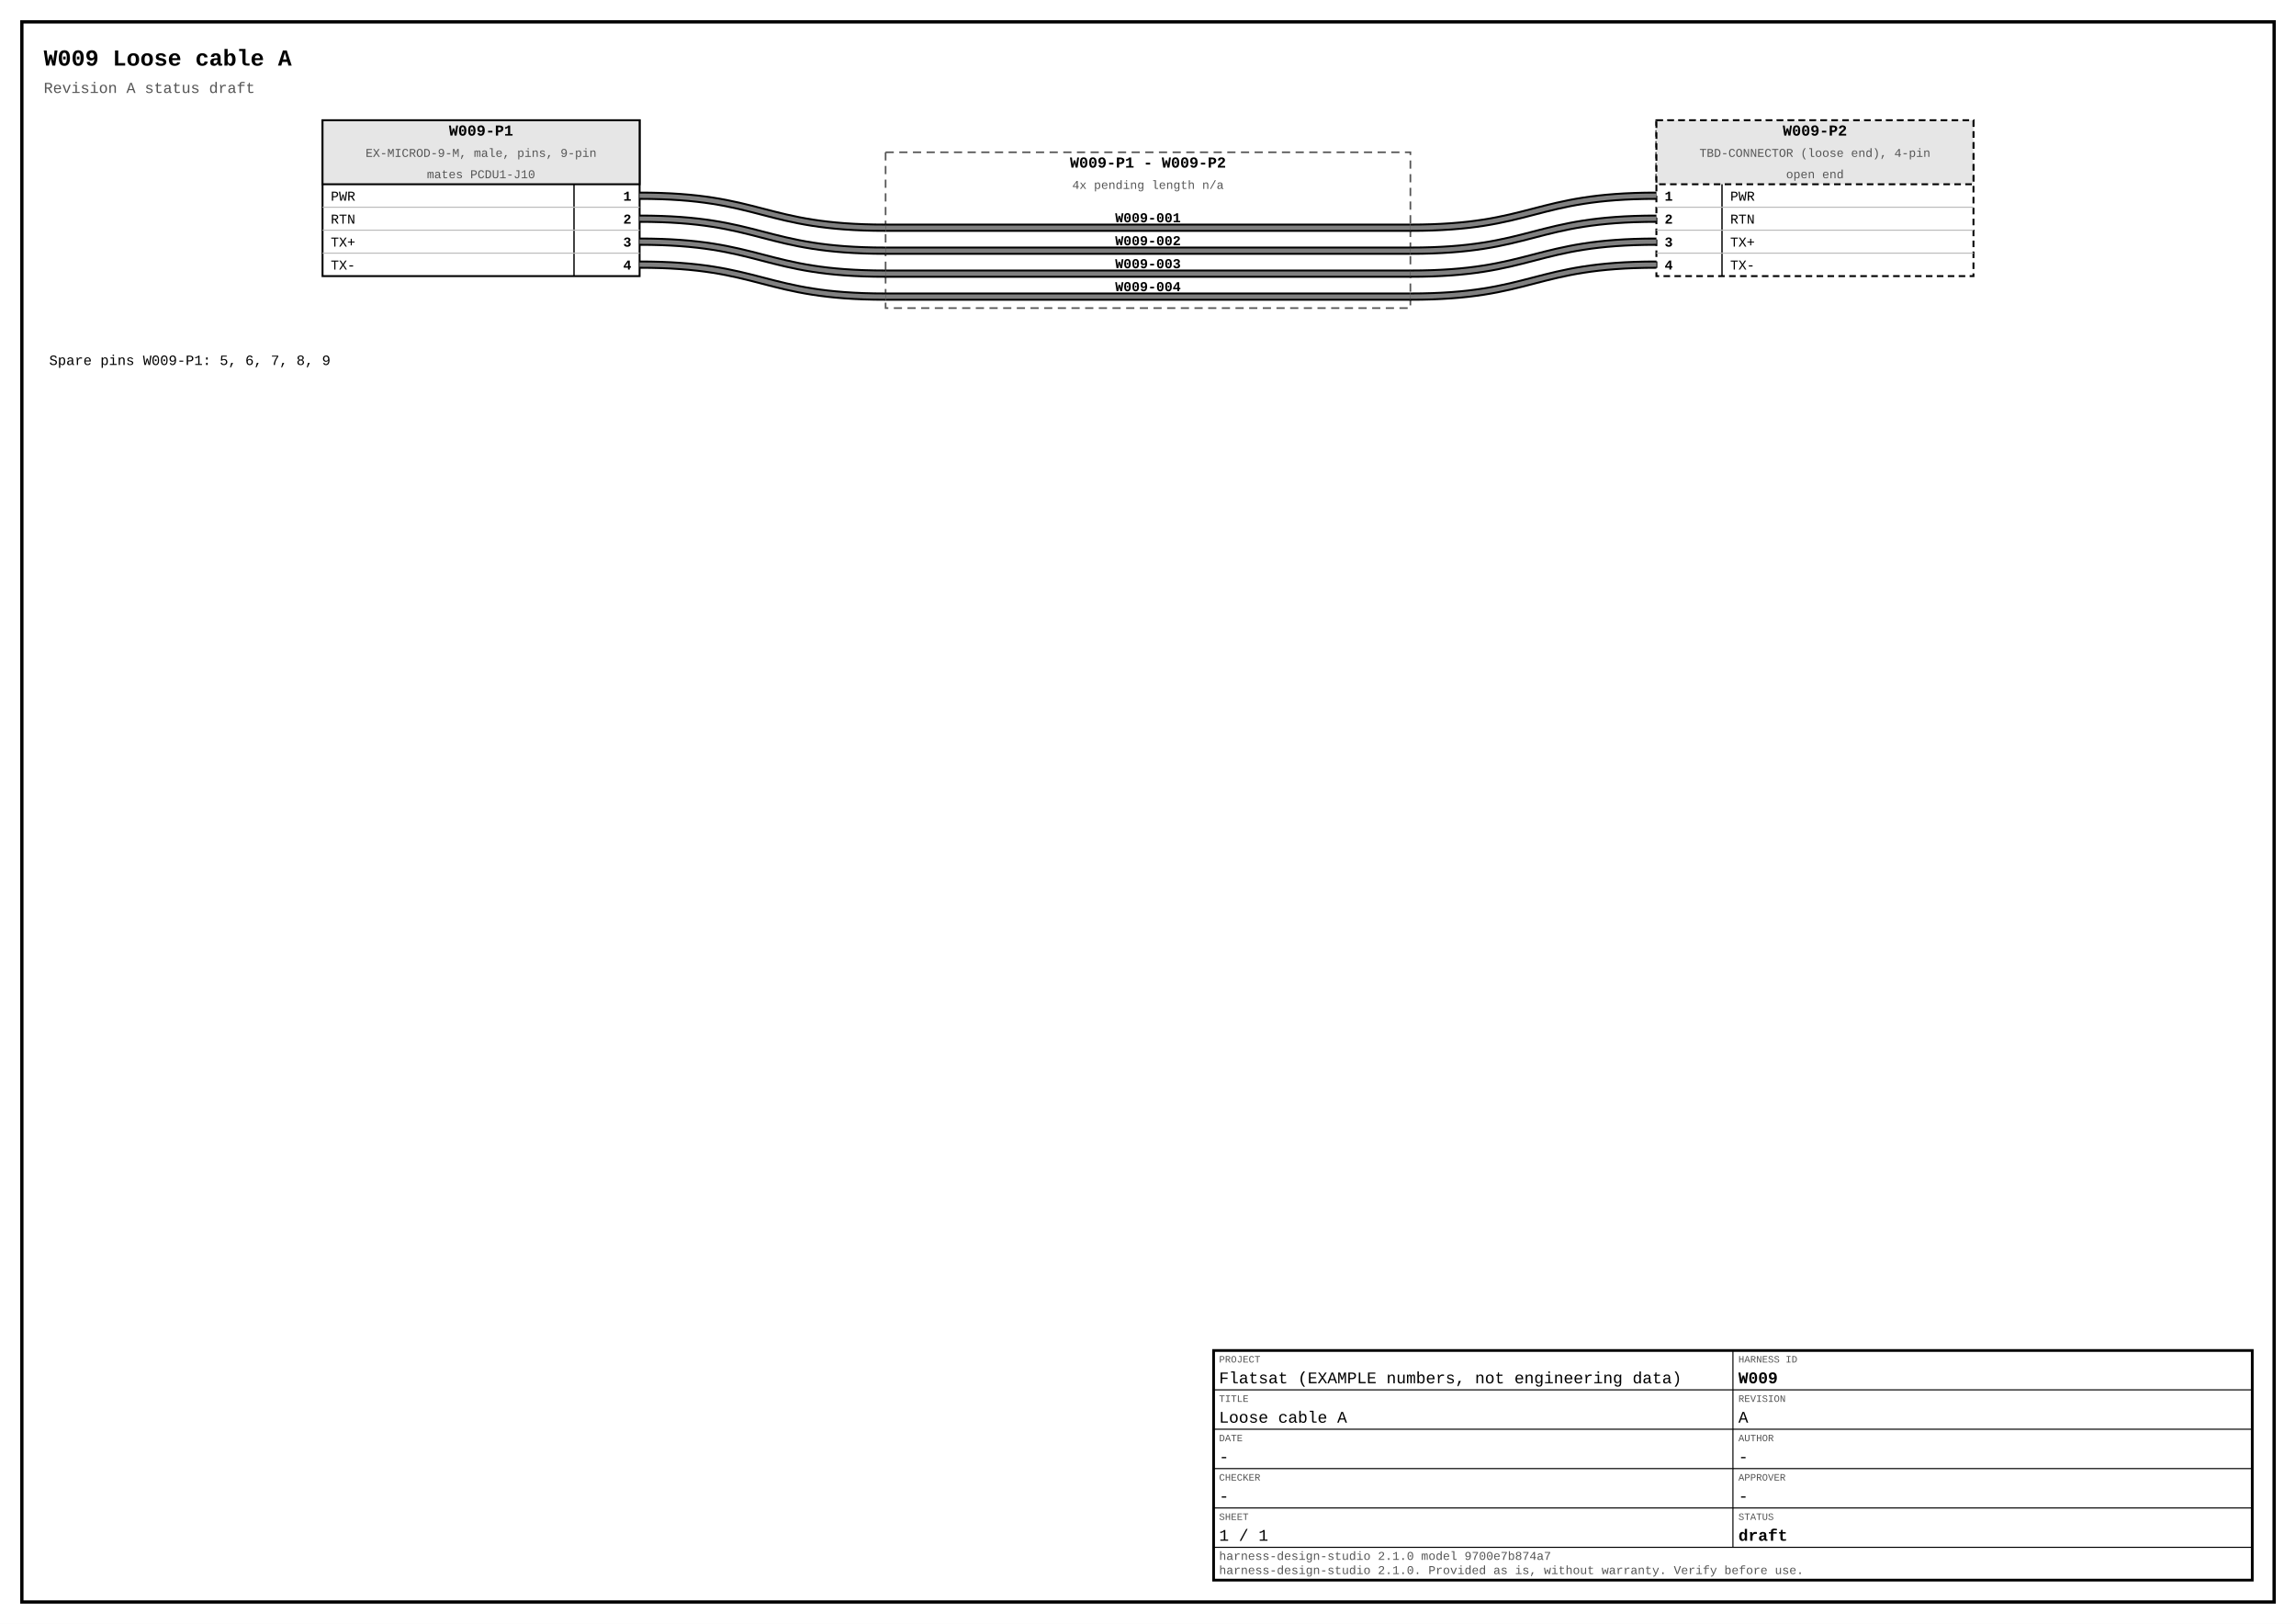
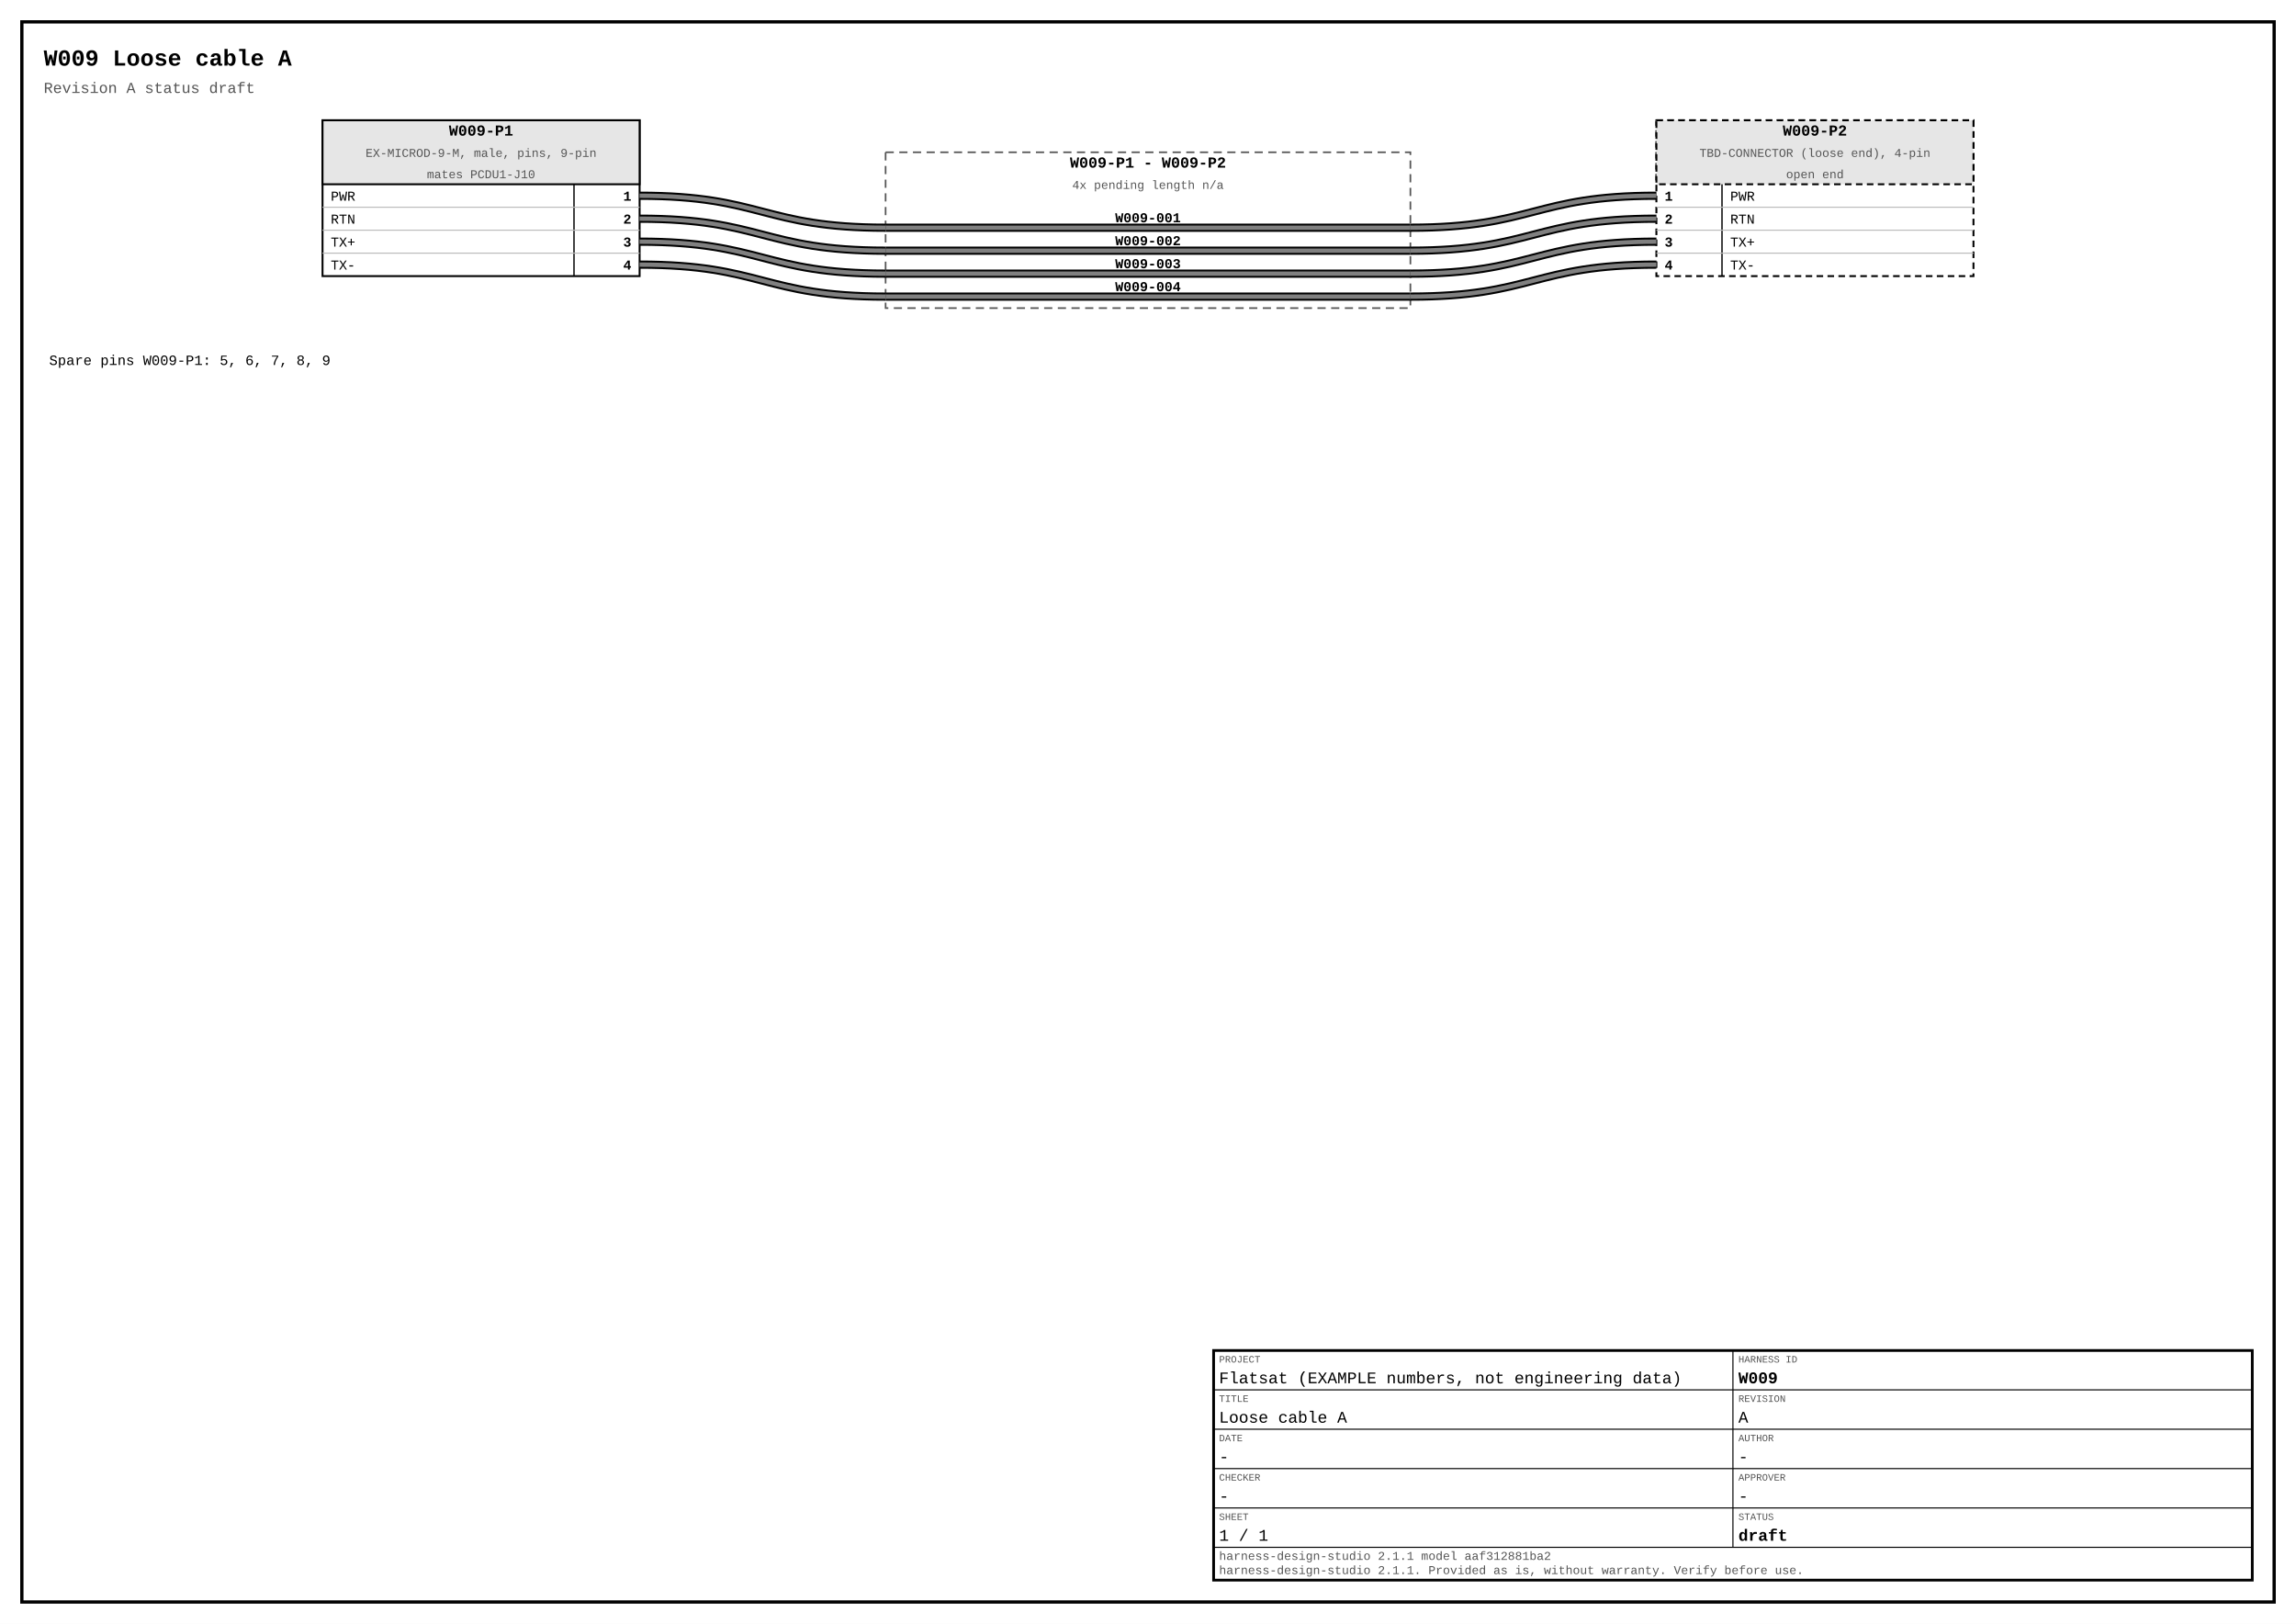
<svg xmlns="http://www.w3.org/2000/svg" width="420mm" height="297mm" viewBox="0 0 420 297" font-family="Courier New, Courier, monospace">
  <rect x="0" y="0" width="420" height="297" fill="#ffffff" />
  <rect x="4" y="4" width="412" height="289" fill="none" stroke="#000000" stroke-width="0.6" />
  <text x="8" y="12" font-size="4.2" font-weight="bold" text-anchor="start" fill="#000000">W009  Loose cable A</text>
  <text x="8" y="17" font-size="2.8" text-anchor="start" fill="#555555">Revision A  status draft</text>
  <rect x="59" y="22" width="58" height="28.5" fill="#ffffff" stroke="#000000" stroke-width="0.35" />
  <rect x="59" y="22" width="58" height="11.7" fill="#e6e6e6" stroke="#000000" stroke-width="0.35" />
  <text x="88" y="24.8" font-size="2.8" font-weight="bold" text-anchor="middle" fill="#000000">W009-P1</text>
  <text x="88" y="28.7" font-size="2.2" text-anchor="middle" fill="#555555">EX-MICROD-9-M, male, pins, 9-pin</text>
  <text x="88" y="32.6" font-size="2.2" text-anchor="middle" fill="#555555">mates PCDU1-J10</text>
  <line x1="105" y1="33.7" x2="105" y2="50.5" stroke="#000000" stroke-width="0.25" />
  <line x1="59" y1="37.9" x2="117" y2="37.9" stroke="#bbbbbb" stroke-width="0.2" />
  <text x="60.5" y="36.7" font-size="2.5" text-anchor="start" fill="#000000" data-ref="sig/W009-P1/1">PWR</text>
  <text x="115.5" y="36.7" font-size="2.5" font-weight="bold" text-anchor="end" fill="#000000" data-ref="pin/W009-P1/1">1</text>
  <line x1="59" y1="42.1" x2="117" y2="42.1" stroke="#bbbbbb" stroke-width="0.2" />
  <text x="60.5" y="40.9" font-size="2.5" text-anchor="start" fill="#000000" data-ref="sig/W009-P1/2">RTN</text>
  <text x="115.5" y="40.9" font-size="2.5" font-weight="bold" text-anchor="end" fill="#000000" data-ref="pin/W009-P1/2">2</text>
  <line x1="59" y1="46.3" x2="117" y2="46.3" stroke="#bbbbbb" stroke-width="0.2" />
  <text x="60.5" y="45.1" font-size="2.5" text-anchor="start" fill="#000000" data-ref="sig/W009-P1/3">TX+</text>
  <text x="115.5" y="45.1" font-size="2.5" font-weight="bold" text-anchor="end" fill="#000000" data-ref="pin/W009-P1/3">3</text>
  <text x="60.5" y="49.3" font-size="2.5" text-anchor="start" fill="#000000" data-ref="sig/W009-P1/4">TX-</text>
  <text x="115.5" y="49.3" font-size="2.5" font-weight="bold" text-anchor="end" fill="#000000" data-ref="pin/W009-P1/4">4</text>
  <rect x="303" y="22" width="58" height="28.5" fill="#ffffff" stroke="#000000" stroke-width="0.35" stroke-dasharray="1.2 0.8" />
  <rect x="303" y="22" width="58" height="11.7" fill="#e6e6e6" stroke="#000000" stroke-width="0.35" stroke-dasharray="1.2 0.8" />
  <text x="332" y="24.8" font-size="2.8" font-weight="bold" text-anchor="middle" fill="#000000">W009-P2</text>
  <text x="332" y="28.7" font-size="2.2" text-anchor="middle" fill="#555555" data-ref="part/W009-P2">TBD-CONNECTOR (loose end), 4-pin</text>
  <text x="332" y="32.6" font-size="2.2" text-anchor="middle" fill="#555555" data-ref="end/W009-P2">open end</text>
  <line x1="315" y1="33.7" x2="315" y2="50.5" stroke="#000000" stroke-width="0.25" />
  <line x1="303" y1="37.9" x2="361" y2="37.9" stroke="#bbbbbb" stroke-width="0.2" />
  <text x="304.5" y="36.7" font-size="2.5" font-weight="bold" text-anchor="start" fill="#000000" data-ref="pin/W009-P2/1">1</text>
  <text x="316.5" y="36.7" font-size="2.5" text-anchor="start" fill="#000000" data-ref="sig/W009-P2/1">PWR</text>
  <line x1="303" y1="42.1" x2="361" y2="42.1" stroke="#bbbbbb" stroke-width="0.2" />
  <text x="304.5" y="40.9" font-size="2.5" font-weight="bold" text-anchor="start" fill="#000000" data-ref="pin/W009-P2/2">2</text>
  <text x="316.5" y="40.9" font-size="2.5" text-anchor="start" fill="#000000" data-ref="sig/W009-P2/2">RTN</text>
  <line x1="303" y1="46.3" x2="361" y2="46.3" stroke="#bbbbbb" stroke-width="0.2" />
  <text x="304.5" y="45.1" font-size="2.5" font-weight="bold" text-anchor="start" fill="#000000" data-ref="pin/W009-P2/3">3</text>
  <text x="316.5" y="45.1" font-size="2.5" text-anchor="start" fill="#000000" data-ref="sig/W009-P2/3">TX+</text>
  <text x="304.5" y="49.3" font-size="2.5" font-weight="bold" text-anchor="start" fill="#000000" data-ref="pin/W009-P2/4">4</text>
  <text x="316.5" y="49.3" font-size="2.5" text-anchor="start" fill="#000000" data-ref="sig/W009-P2/4">TX-</text>
  <rect x="162" y="27.85" width="96" height="28.5" fill="none" stroke="#555555" stroke-width="0.3" stroke-dasharray="1.5 1" />
  <text x="210" y="30.65" font-size="2.8" font-weight="bold" text-anchor="middle" fill="#000000">W009-P1 - W009-P2</text>
  <text x="210" y="34.55" font-size="2.2" text-anchor="middle" fill="#555555">4x  pending  length n/a</text>
  <path d="M 117 35.8 C 139.5 35.8 139.5 41.65 162 41.65" fill="none" stroke="#000000" stroke-width="1.5" />
  <line x1="162" y1="41.65" x2="258" y2="41.65" stroke="#000000" stroke-width="1.5" />
  <path d="M 258 41.65 C 280.5 41.65 280.5 35.8 303 35.8" fill="none" stroke="#000000" stroke-width="1.5" />
  <path d="M 117 35.8 C 139.5 35.8 139.5 41.65 162 41.65" fill="none" stroke="#808080" stroke-width="0.8" />
  <line x1="162" y1="41.65" x2="258" y2="41.65" stroke="#808080" stroke-width="0.8" />
  <path d="M 258 41.65 C 280.5 41.65 280.5 35.8 303 35.8" fill="none" stroke="#808080" stroke-width="0.8" />
  <text x="210" y="40.65" font-size="2.5" font-weight="bold" text-anchor="middle" fill="#000000">W009-001</text>
  <path d="M 117 40 C 139.5 40 139.5 45.85 162 45.85" fill="none" stroke="#000000" stroke-width="1.5" />
  <line x1="162" y1="45.85" x2="258" y2="45.85" stroke="#000000" stroke-width="1.5" />
  <path d="M 258 45.85 C 280.5 45.85 280.5 40 303 40" fill="none" stroke="#000000" stroke-width="1.5" />
  <path d="M 117 40 C 139.5 40 139.5 45.85 162 45.85" fill="none" stroke="#808080" stroke-width="0.8" />
  <line x1="162" y1="45.85" x2="258" y2="45.85" stroke="#808080" stroke-width="0.8" />
  <path d="M 258 45.85 C 280.5 45.85 280.5 40 303 40" fill="none" stroke="#808080" stroke-width="0.8" />
  <text x="210" y="44.85" font-size="2.5" font-weight="bold" text-anchor="middle" fill="#000000">W009-002</text>
  <path d="M 117 44.2 C 139.5 44.2 139.5 50.05 162 50.05" fill="none" stroke="#000000" stroke-width="1.5" />
  <line x1="162" y1="50.05" x2="258" y2="50.05" stroke="#000000" stroke-width="1.5" />
  <path d="M 258 50.05 C 280.5 50.05 280.5 44.2 303 44.2" fill="none" stroke="#000000" stroke-width="1.5" />
  <path d="M 117 44.2 C 139.5 44.2 139.5 50.05 162 50.05" fill="none" stroke="#808080" stroke-width="0.8" />
  <line x1="162" y1="50.05" x2="258" y2="50.05" stroke="#808080" stroke-width="0.8" />
  <path d="M 258 50.05 C 280.5 50.05 280.5 44.2 303 44.2" fill="none" stroke="#808080" stroke-width="0.8" />
  <text x="210" y="49.05" font-size="2.5" font-weight="bold" text-anchor="middle" fill="#000000">W009-003</text>
  <path d="M 117 48.4 C 139.5 48.4 139.5 54.25 162 54.25" fill="none" stroke="#000000" stroke-width="1.5" />
  <line x1="162" y1="54.25" x2="258" y2="54.25" stroke="#000000" stroke-width="1.5" />
  <path d="M 258 54.25 C 280.5 54.25 280.5 48.4 303 48.4" fill="none" stroke="#000000" stroke-width="1.5" />
  <path d="M 117 48.4 C 139.5 48.4 139.5 54.25 162 54.25" fill="none" stroke="#808080" stroke-width="0.8" />
  <line x1="162" y1="54.25" x2="258" y2="54.25" stroke="#808080" stroke-width="0.8" />
  <path d="M 258 54.25 C 280.5 54.25 280.5 48.4 303 48.4" fill="none" stroke="#808080" stroke-width="0.8" />
  <text x="210" y="53.25" font-size="2.5" font-weight="bold" text-anchor="middle" fill="#000000">W009-004</text>
  <text x="9" y="66.75" font-size="2.6" text-anchor="start" fill="#000000">Spare pins W009-P1: 5, 6, 7, 8, 9</text>
  <rect x="222" y="247" width="190" height="42" fill="none" stroke="#000000" stroke-width="0.5" />
  <line x1="222" y1="247" x2="317" y2="247" stroke="#000000" stroke-width="0.2" />
  <text x="223" y="249.2" font-size="1.8" text-anchor="start" fill="#555555">PROJECT</text>
  <text x="223" y="253" font-size="3" text-anchor="start" fill="#000000">Flatsat (EXAMPLE numbers, not engineering data)</text>
  <line x1="317" y1="247" x2="412" y2="247" stroke="#000000" stroke-width="0.2" />
  <text x="318" y="249.2" font-size="1.8" text-anchor="start" fill="#555555">HARNESS ID</text>
  <text x="318" y="253" font-size="3" font-weight="bold" text-anchor="start" fill="#000000">W009</text>
  <line x1="222" y1="254.2" x2="317" y2="254.2" stroke="#000000" stroke-width="0.2" />
  <text x="223" y="256.4" font-size="1.8" text-anchor="start" fill="#555555">TITLE</text>
  <text x="223" y="260.2" font-size="3" text-anchor="start" fill="#000000">Loose cable A</text>
  <line x1="317" y1="254.2" x2="412" y2="254.2" stroke="#000000" stroke-width="0.2" />
  <text x="318" y="256.4" font-size="1.8" text-anchor="start" fill="#555555">REVISION</text>
  <text x="318" y="260.2" font-size="3" text-anchor="start" fill="#000000">A</text>
  <line x1="222" y1="261.4" x2="317" y2="261.4" stroke="#000000" stroke-width="0.2" />
  <text x="223" y="263.6" font-size="1.8" text-anchor="start" fill="#555555">DATE</text>
  <text x="223" y="267.4" font-size="3" text-anchor="start" fill="#000000">-</text>
  <line x1="317" y1="261.4" x2="412" y2="261.4" stroke="#000000" stroke-width="0.2" />
  <text x="318" y="263.6" font-size="1.8" text-anchor="start" fill="#555555">AUTHOR</text>
  <text x="318" y="267.4" font-size="3" text-anchor="start" fill="#000000">-</text>
  <line x1="222" y1="268.6" x2="317" y2="268.6" stroke="#000000" stroke-width="0.2" />
  <text x="223" y="270.8" font-size="1.8" text-anchor="start" fill="#555555">CHECKER</text>
  <text x="223" y="274.6" font-size="3" text-anchor="start" fill="#000000">-</text>
  <line x1="317" y1="268.6" x2="412" y2="268.6" stroke="#000000" stroke-width="0.2" />
  <text x="318" y="270.8" font-size="1.8" text-anchor="start" fill="#555555">APPROVER</text>
  <text x="318" y="274.6" font-size="3" text-anchor="start" fill="#000000">-</text>
  <line x1="222" y1="275.8" x2="317" y2="275.8" stroke="#000000" stroke-width="0.2" />
  <text x="223" y="278" font-size="1.8" text-anchor="start" fill="#555555">SHEET</text>
  <text x="223" y="281.8" font-size="3" text-anchor="start" fill="#000000">1 / 1</text>
  <line x1="317" y1="275.8" x2="412" y2="275.8" stroke="#000000" stroke-width="0.2" />
  <text x="318" y="278" font-size="1.8" text-anchor="start" fill="#555555">STATUS</text>
  <text x="318" y="281.8" font-size="3" font-weight="bold" text-anchor="start" fill="#000000">draft</text>
  <line x1="317" y1="247" x2="317" y2="283" stroke="#000000" stroke-width="0.2" />
  <line x1="222" y1="283" x2="412" y2="283" stroke="#000000" stroke-width="0.2" />
-   <text x="223" y="285.3" font-size="2.2" text-anchor="start" fill="#555555">harness-design-studio 2.1.0 model 9700e7b874a7</text>
-   <text x="223" y="287.9" font-size="2.2" text-anchor="start" fill="#555555">harness-design-studio 2.1.0. Provided as is, without warranty. Verify before use.</text>
+   <text x="223" y="285.3" font-size="2.2" text-anchor="start" fill="#555555">harness-design-studio 2.1.1 model aaf312881ba2</text>
+   <text x="223" y="287.9" font-size="2.2" text-anchor="start" fill="#555555">harness-design-studio 2.1.1. Provided as is, without warranty. Verify before use.</text>
</svg>
